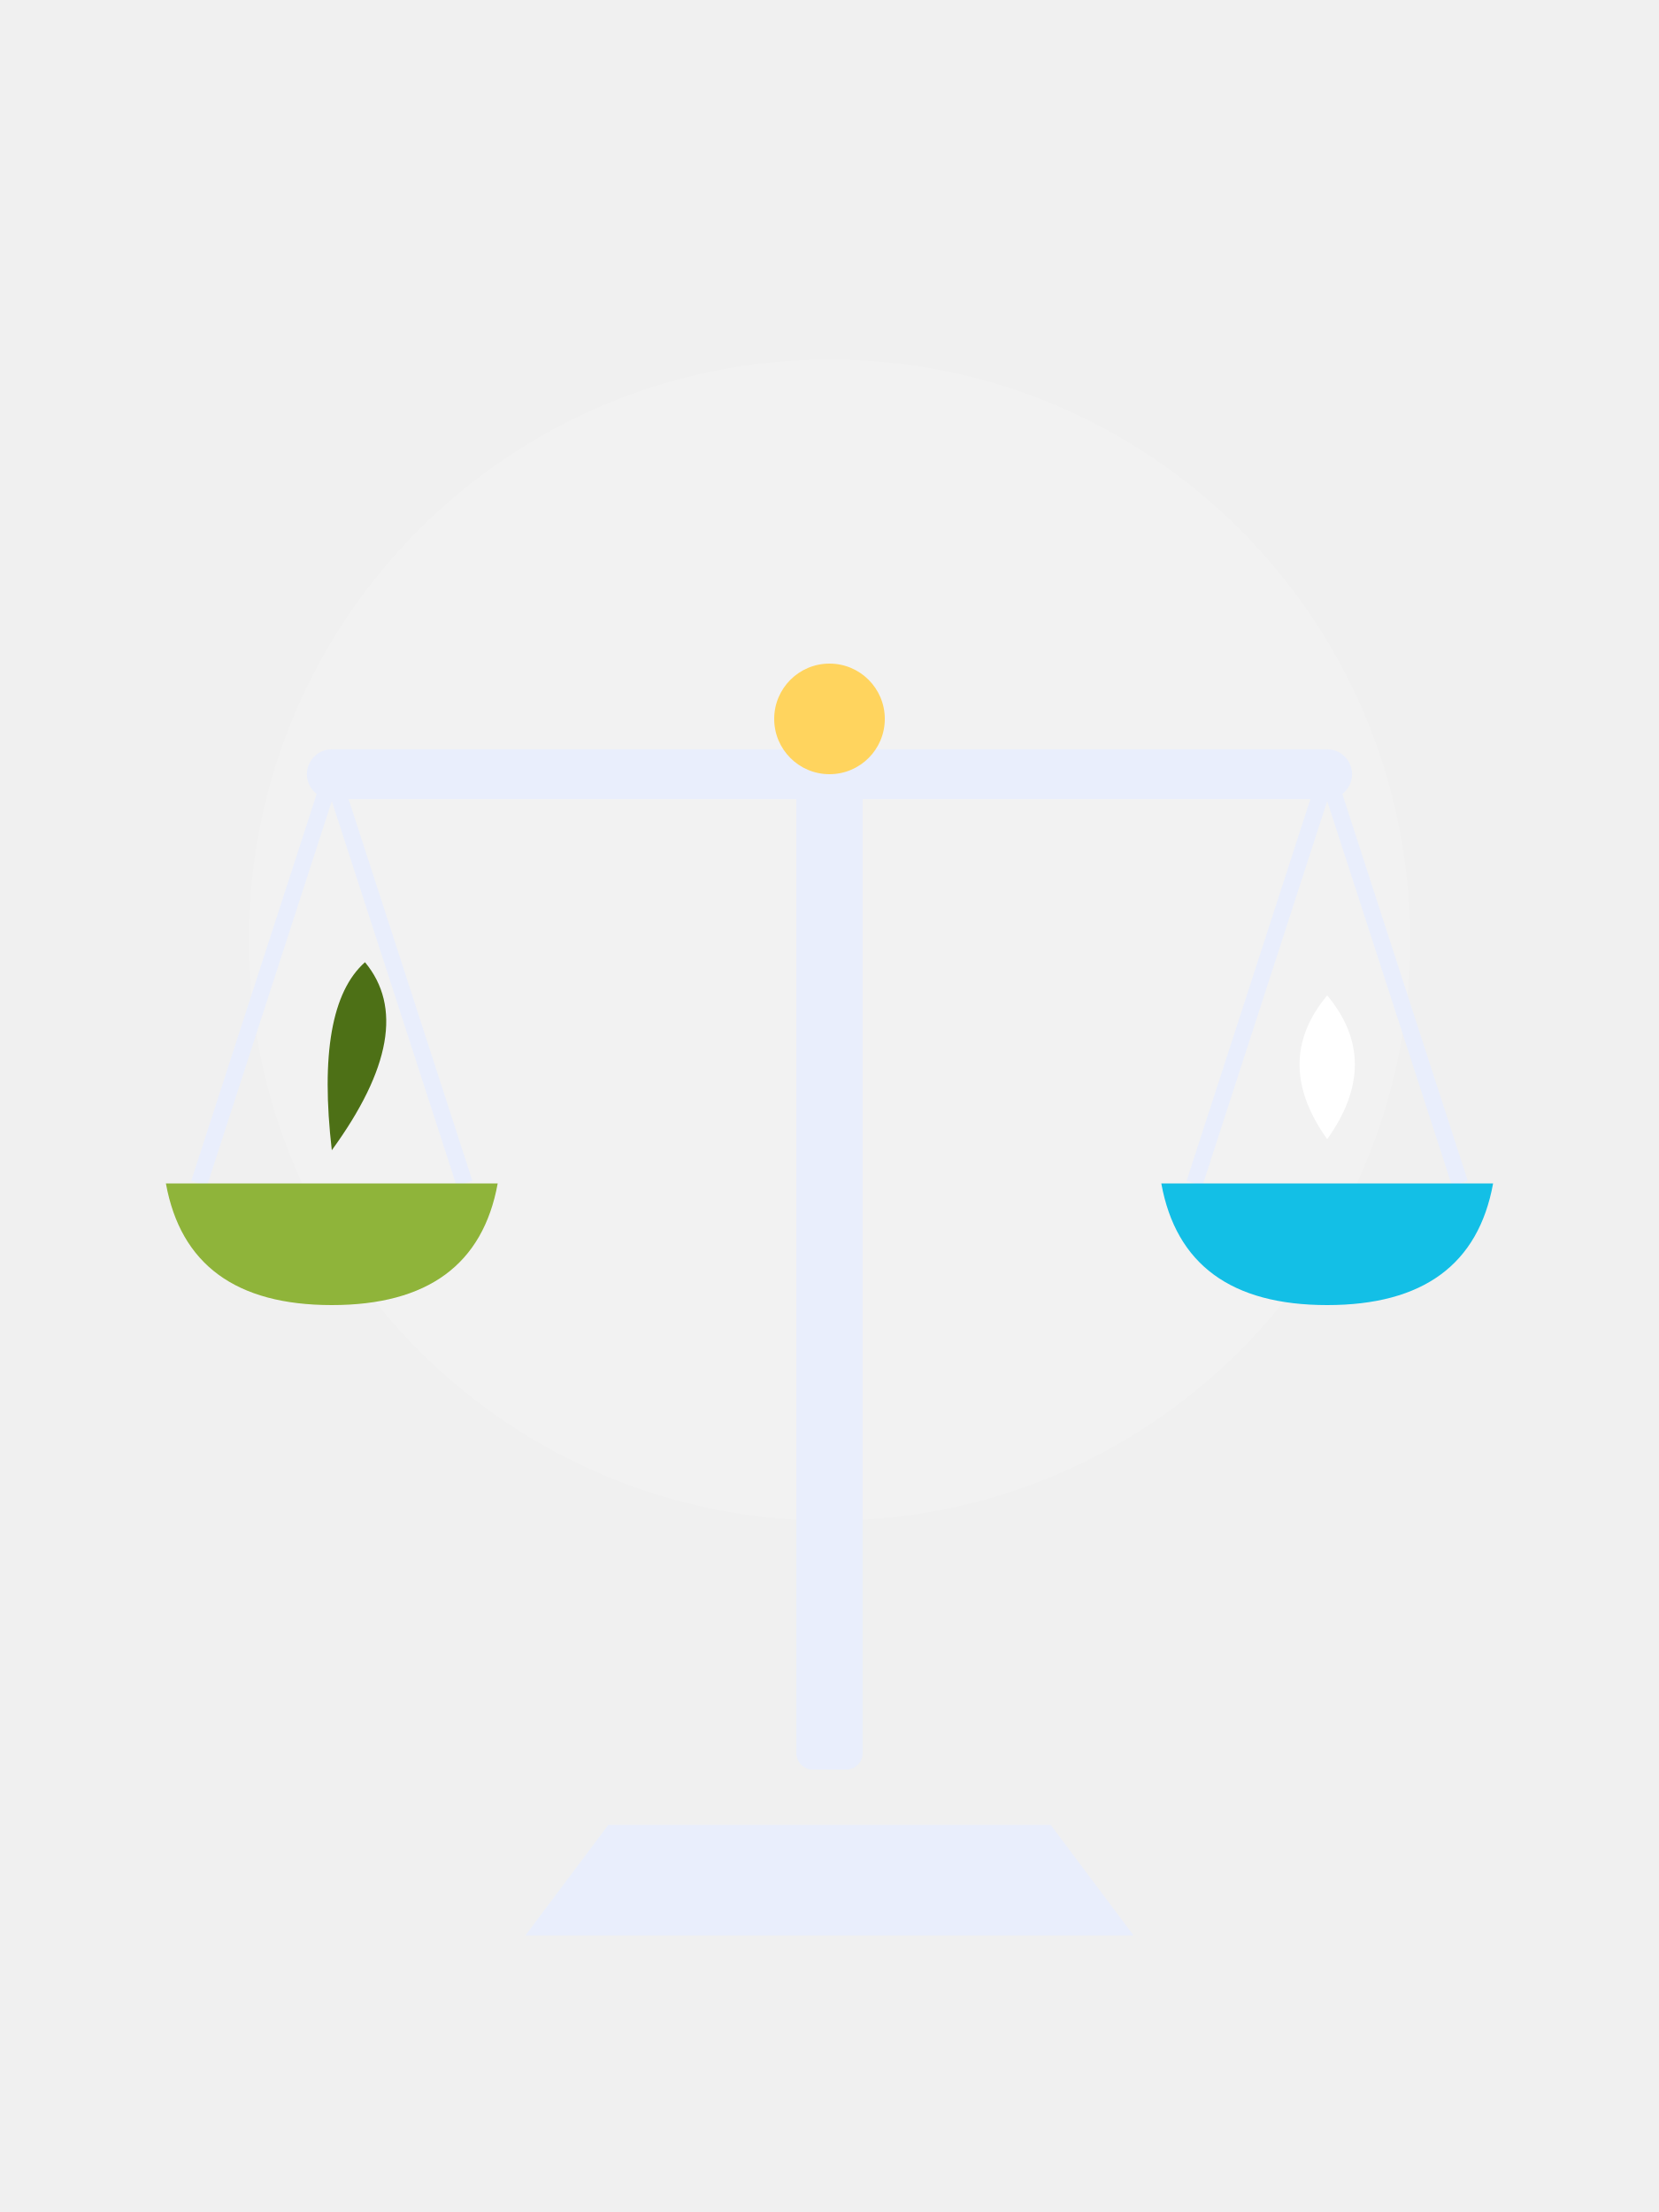
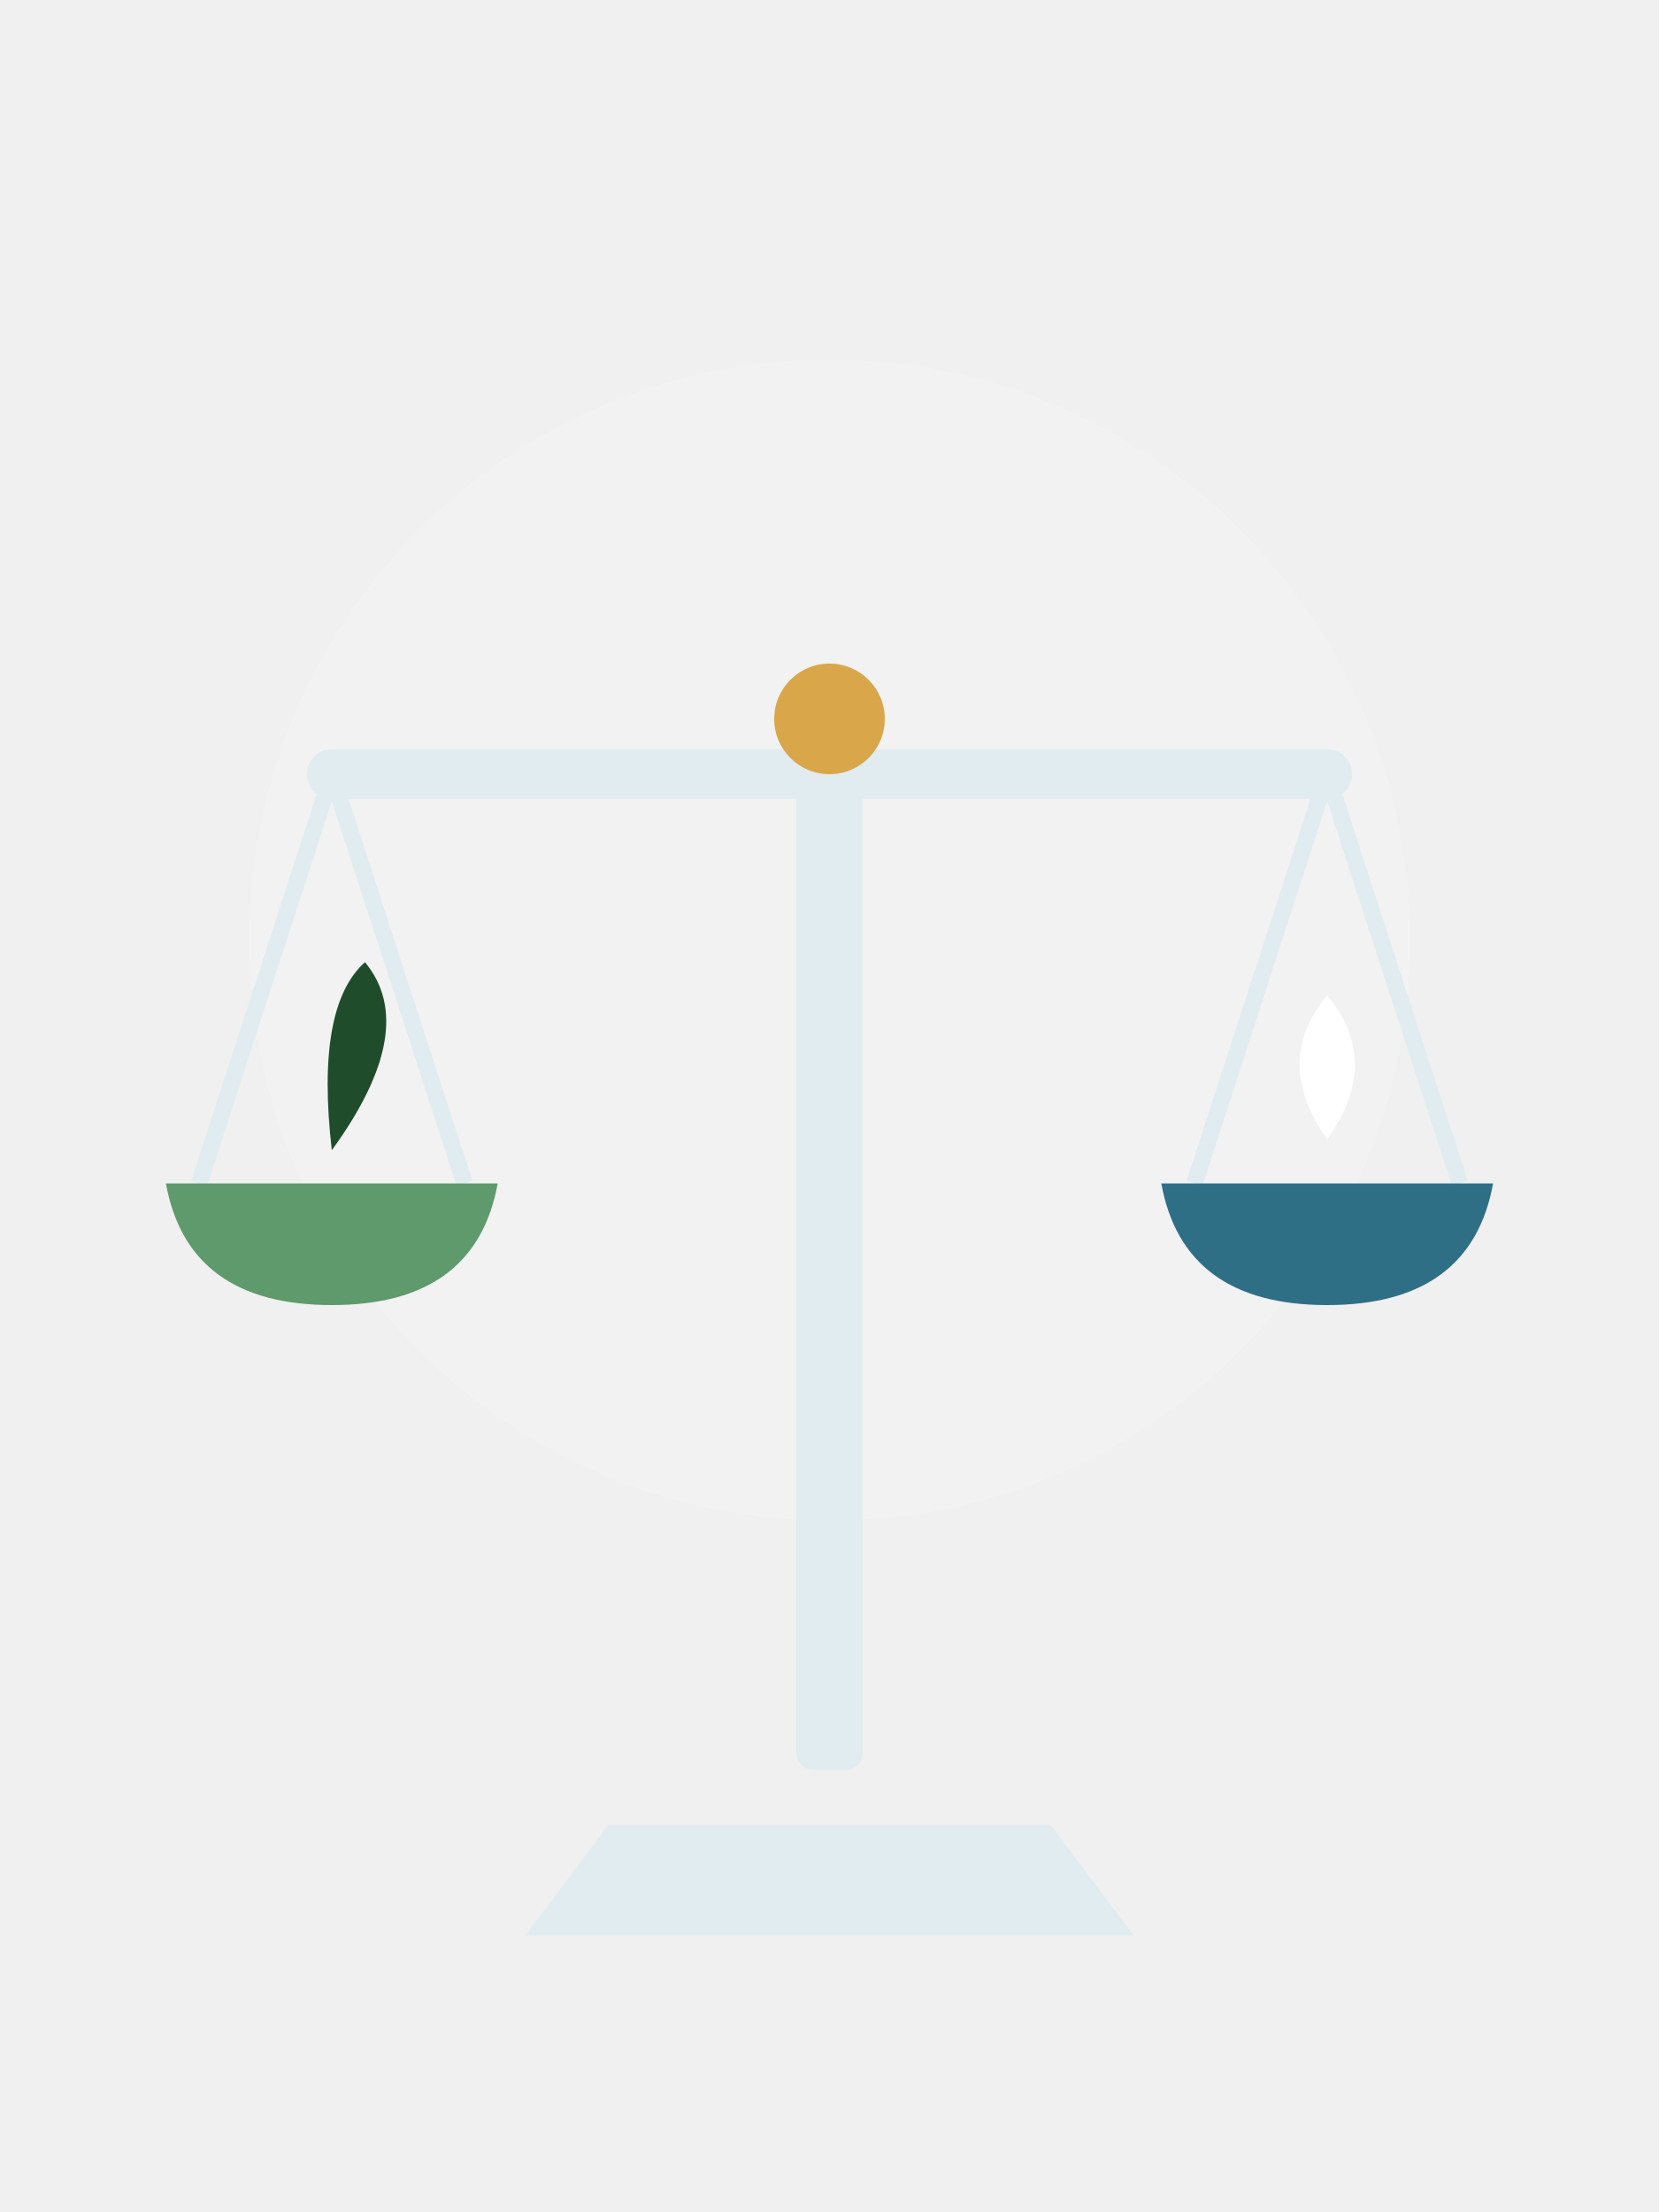
<svg xmlns="http://www.w3.org/2000/svg" aria-hidden="true" class="art" preserveaspectratio="xMidYMid slice" viewbox="0 0 300 400">
  <defs>
    <lineargradient id="jz" x1="0" x2="1" y1="0" y2="1">
      <stop offset="0" stop-color="#3f7bf0" />
-       <stop offset="1" stop-color="#0f2a6b" />
+       <stop offset="1" stop-color="#16323D" />
    </lineargradient>
  </defs>
  <rect fill="url(#jz)" height="400" width="300" />
  <circle cx="150" cy="170" fill="#fff" opacity=".12" r="105" />
-   <rect fill="#e9eefc" height="190" rx="3" width="12" x="144" y="130" />
-   <path d="M60 140 H240" stroke="#e9eefc" stroke-linecap="round" stroke-width="9" />
-   <circle cx="150" cy="130" fill="#ffd45e" r="10" />
-   <path d="M60 140 L36 214 M60 140 L84 214 M240 140 L216 214 M240 140 L264 214" stroke="#e9eefc" stroke-width="3" />
-   <path d="M30 214 H90 q-4 22-30 22 q-26 0-30-22z" fill="#8fb43a" />
-   <path d="M210 214 H270 q-4 22-30 22 q-26 0-30-22z" fill="#13bfe6" />
-   <path d="M60 208 q-3-26 6-34 q10 12 -6 34z" fill="#4d7016" />
+   <rect fill="#E0ECF0" height="190" rx="3" width="12" x="144" y="130" />
+   <path d="M60 140 H240" stroke="#E0ECF0" stroke-linecap="round" stroke-width="9" />
+   <circle cx="150" cy="130" fill="#D9A64A" r="10" />
+   <path d="M60 140 L36 214 M60 140 L84 214 M240 140 L216 214 M240 140 L264 214" stroke="#E0ECF0" stroke-width="3" />
+   <path d="M30 214 H90 q-4 22-30 22 q-26 0-30-22z" fill="#5E9A6B" />
+   <path d="M210 214 H270 q-4 22-30 22 q-26 0-30-22z" fill="#2F6F86" />
+   <path d="M60 208 q-3-26 6-34 q10 12 -6 34z" fill="#1F4D2B" />
  <path d="M240 206 q-10-14 0-26 q10 12 0 26z" fill="#fff" />
-   <path d="M110 330 H190 L205 350 H95z" fill="#e9eefc" />
+   <path d="M110 330 H190 L205 350 H95z" fill="#E0ECF0" />
</svg>
